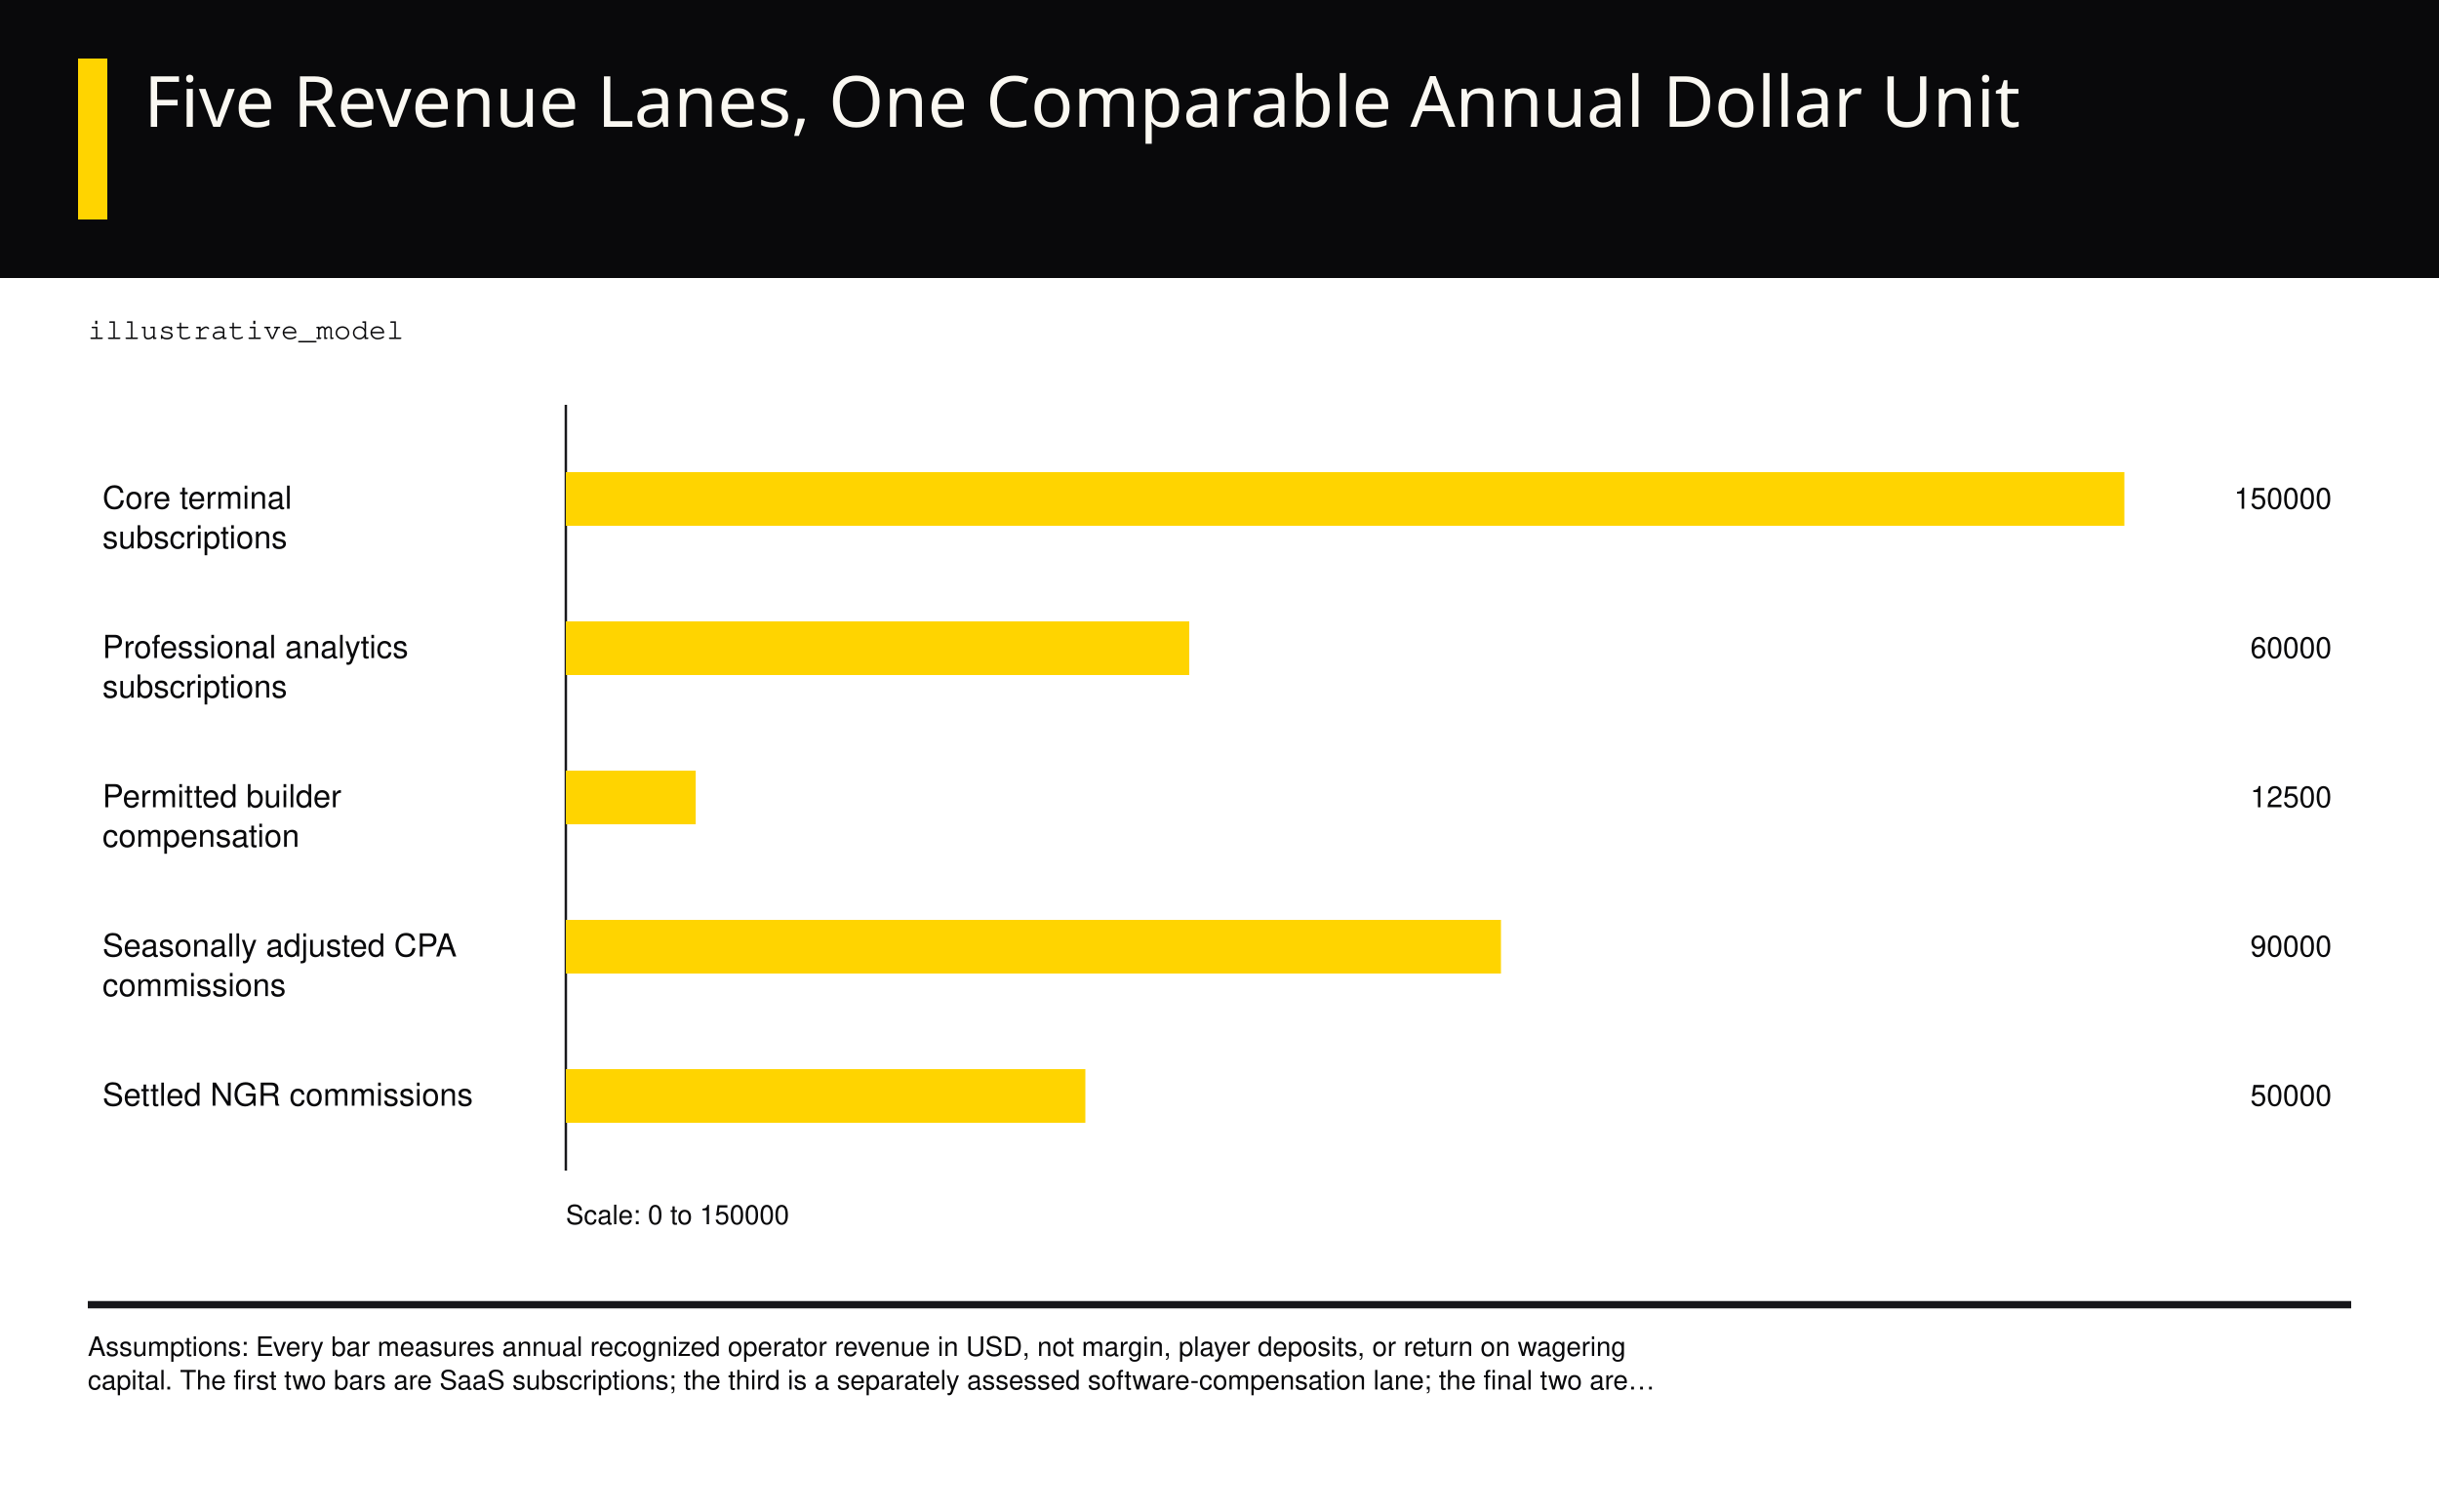
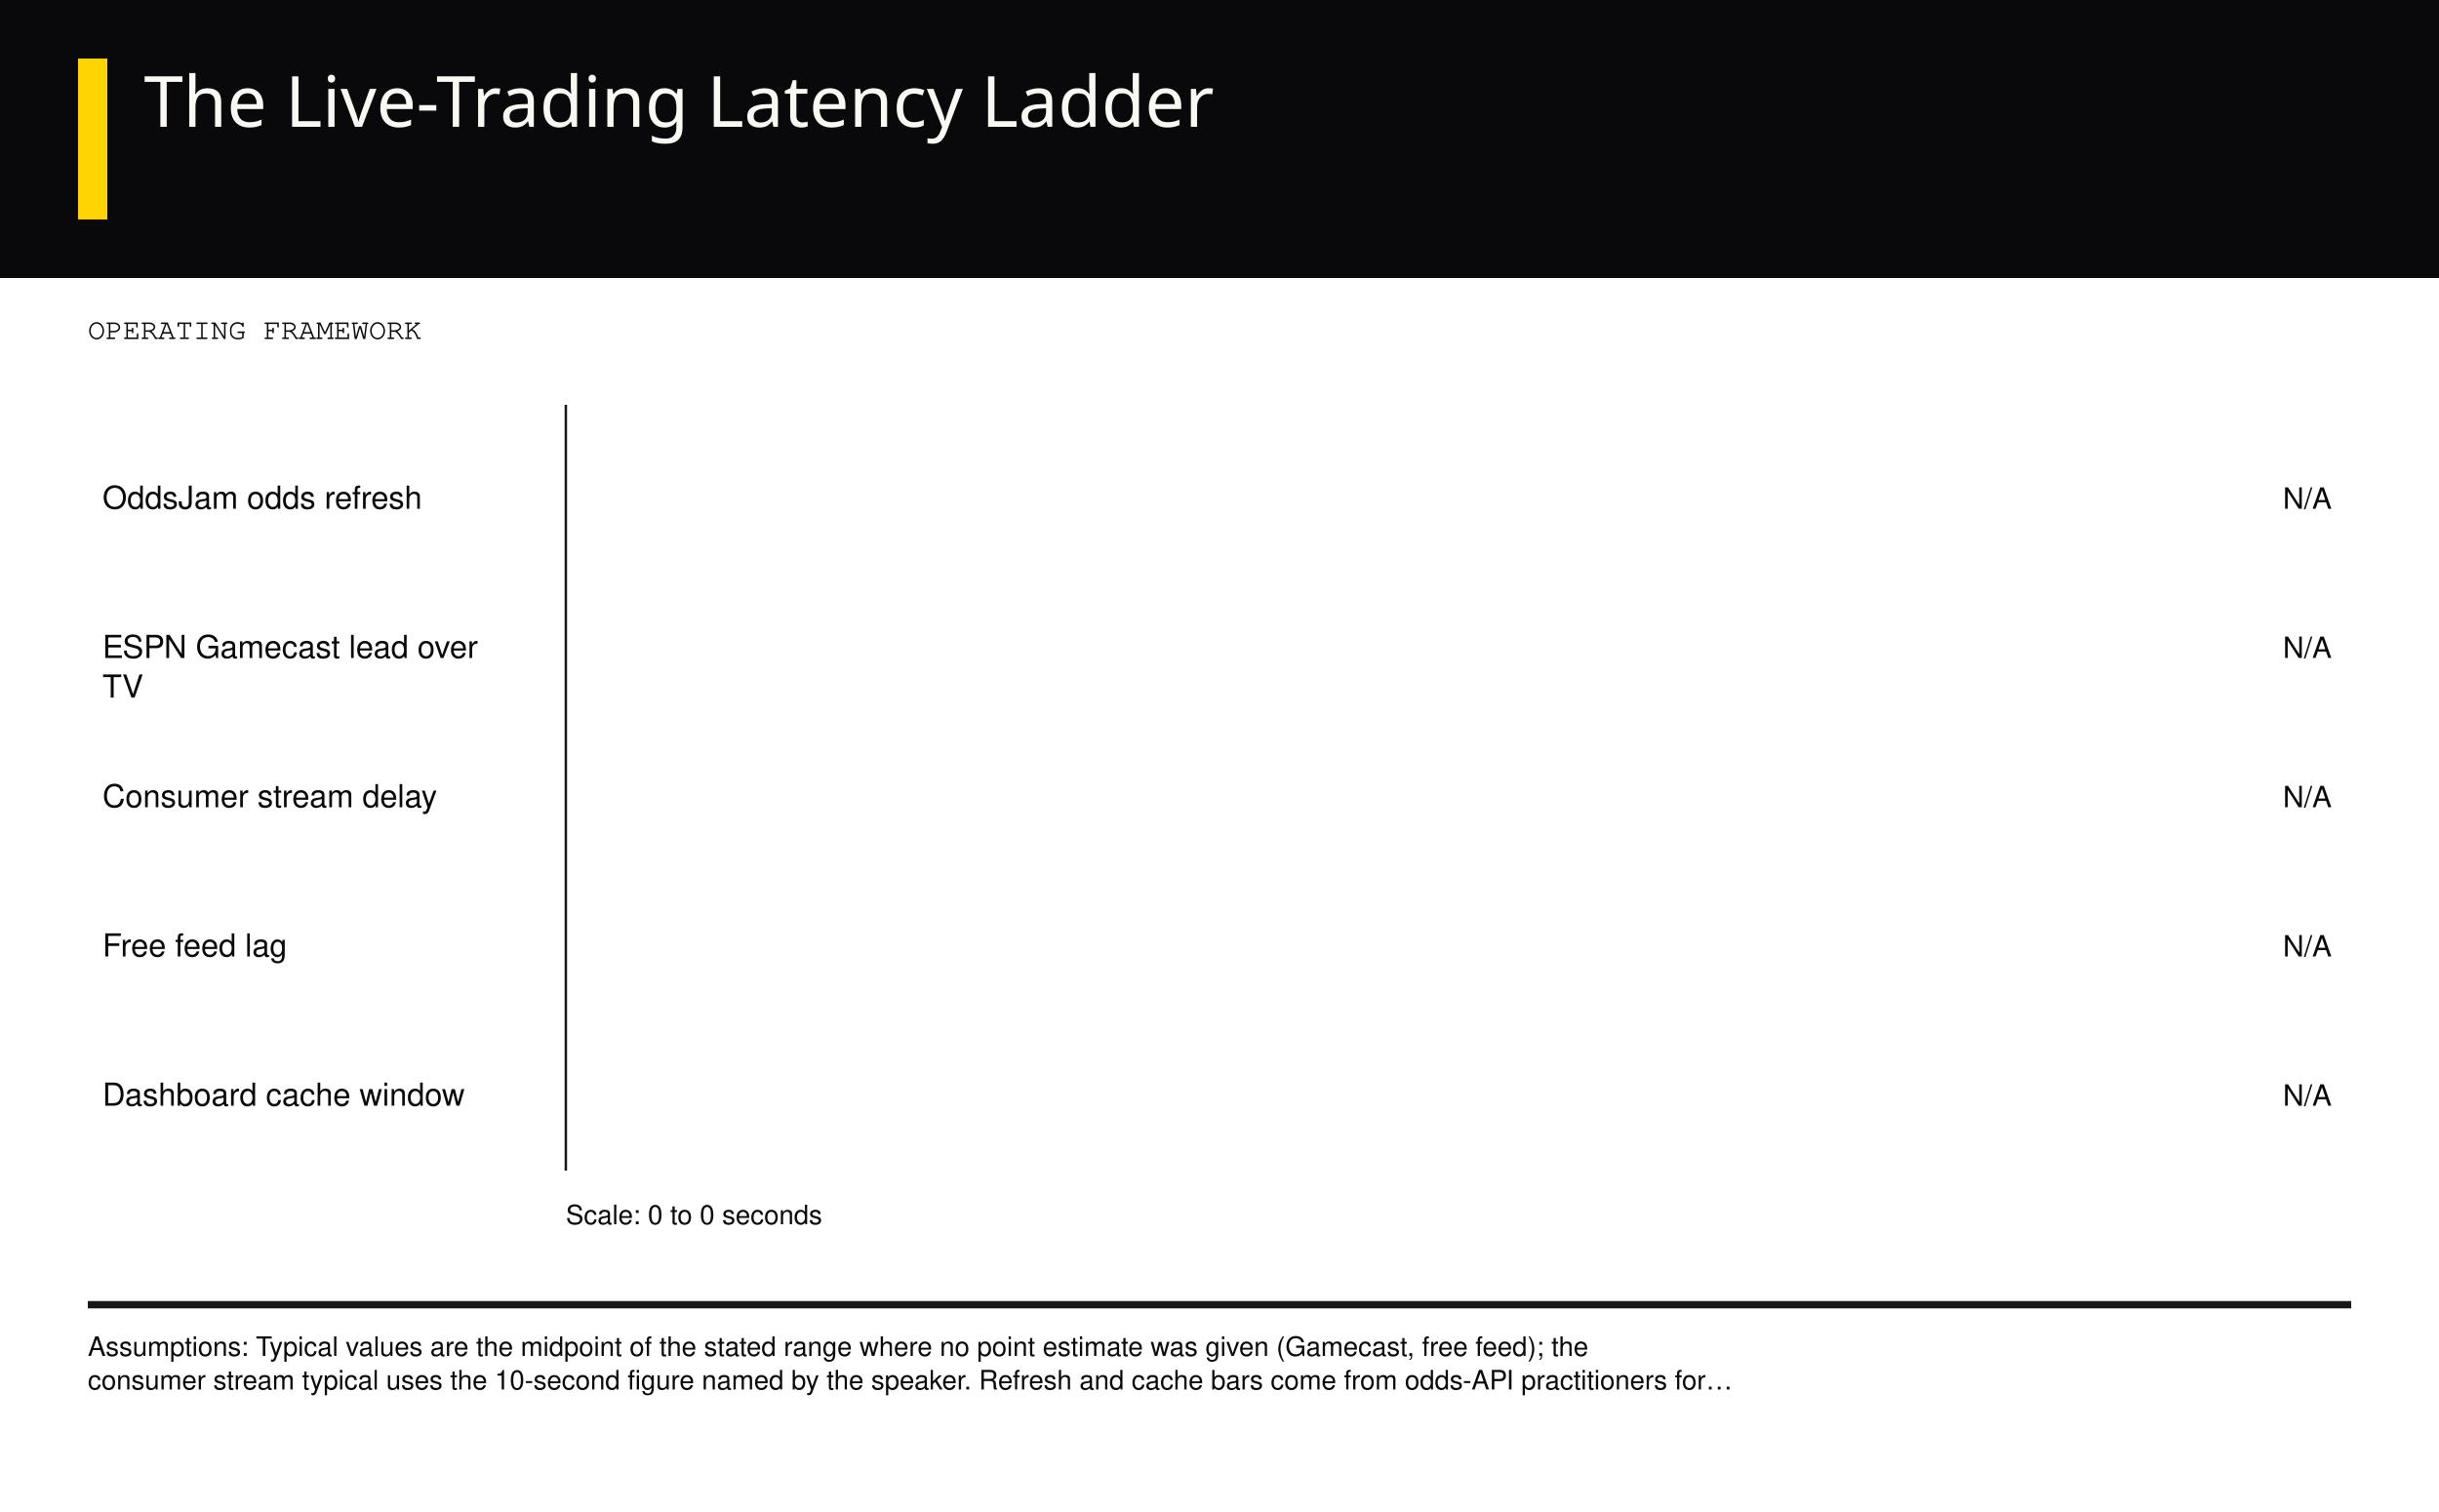
<svg xmlns="http://www.w3.org/2000/svg" viewBox="0 0 1000 620" role="img">
  <rect x="0" y="0" width="1000" height="620" fill="#FFFFFF" stroke="none" stroke-width="1" />
  <rect x="0" y="0" width="1000" height="114" fill="#09090B" stroke="none" stroke-width="1" />
  <rect x="32" y="24" width="12" height="66" fill="#FFD400" stroke="none" stroke-width="1" />
  <text x="59" y="52" font-family="'Arial Narrow', Impact, sans-serif" font-size="29" fill="#FAF8F2" text-anchor="start" style="font-variant-numeric:tabular-nums">
-     <tspan x="59" dy="0">Five Revenue Lanes, One Comparable Annual Dollar Unit</tspan>
+     <tspan x="59" dy="0">The Live-Trading Latency Ladder</tspan>
  </text>
  <text x="36" y="139" font-family="Courier, monospace" font-size="12" fill="#09090B" text-anchor="start" style="font-variant-numeric:tabular-nums">
-     <tspan x="36" dy="0">illustrative_model</tspan>
+     <tspan x="36" dy="0">OPERATING FRAMEWORK</tspan>
  </text>
  <line x1="232.0" y1="166" x2="232.0" y2="480" stroke="#18181B" stroke-width="1" />
  <text x="42" y="208.6" font-family="Helvetica, Arial, sans-serif" font-size="13" fill="#09090B" text-anchor="start" style="font-variant-numeric:tabular-nums">
-     <tspan x="42" dy="0">Core terminal</tspan>
-     <tspan x="42" dy="16.25">subscriptions</tspan>
+     <tspan x="42" dy="0">OddsJam odds refresh</tspan>
  </text>
-   <rect x="232.0" y="193.6" width="639.0" height="22" fill="#FFD400" stroke="none" stroke-width="1" />
  <text x="956" y="208.6" font-family="Helvetica, Arial, sans-serif" font-size="12" fill="#09090B" text-anchor="end" style="font-variant-numeric:tabular-nums">
-     <tspan x="956" dy="0">150000</tspan>
+     <tspan x="956" dy="0">N/A</tspan>
  </text>
  <text x="42" y="269.8" font-family="Helvetica, Arial, sans-serif" font-size="13" fill="#09090B" text-anchor="start" style="font-variant-numeric:tabular-nums">
-     <tspan x="42" dy="0">Professional analytics</tspan>
-     <tspan x="42" dy="16.25">subscriptions</tspan>
+     <tspan x="42" dy="0">ESPN Gamecast lead over</tspan>
+     <tspan x="42" dy="16.25">TV</tspan>
  </text>
-   <rect x="232.0" y="254.8" width="255.6" height="22" fill="#FFD400" stroke="none" stroke-width="1" />
  <text x="956" y="269.8" font-family="Helvetica, Arial, sans-serif" font-size="12" fill="#09090B" text-anchor="end" style="font-variant-numeric:tabular-nums">
-     <tspan x="956" dy="0">60000</tspan>
+     <tspan x="956" dy="0">N/A</tspan>
  </text>
  <text x="42" y="331.0" font-family="Helvetica, Arial, sans-serif" font-size="13" fill="#09090B" text-anchor="start" style="font-variant-numeric:tabular-nums">
-     <tspan x="42" dy="0">Permitted builder</tspan>
-     <tspan x="42" dy="16.25">compensation</tspan>
+     <tspan x="42" dy="0">Consumer stream delay</tspan>
  </text>
-   <rect x="232.0" y="316.0" width="53.25" height="22" fill="#FFD400" stroke="none" stroke-width="1" />
  <text x="956" y="331.0" font-family="Helvetica, Arial, sans-serif" font-size="12" fill="#09090B" text-anchor="end" style="font-variant-numeric:tabular-nums">
-     <tspan x="956" dy="0">12500</tspan>
+     <tspan x="956" dy="0">N/A</tspan>
  </text>
  <text x="42" y="392.2" font-family="Helvetica, Arial, sans-serif" font-size="13" fill="#09090B" text-anchor="start" style="font-variant-numeric:tabular-nums">
-     <tspan x="42" dy="0">Seasonally adjusted CPA</tspan>
-     <tspan x="42" dy="16.25">commissions</tspan>
+     <tspan x="42" dy="0">Free feed lag</tspan>
  </text>
-   <rect x="232.0" y="377.2" width="383.4" height="22" fill="#FFD400" stroke="none" stroke-width="1" />
  <text x="956" y="392.2" font-family="Helvetica, Arial, sans-serif" font-size="12" fill="#09090B" text-anchor="end" style="font-variant-numeric:tabular-nums">
-     <tspan x="956" dy="0">90000</tspan>
+     <tspan x="956" dy="0">N/A</tspan>
  </text>
  <text x="42" y="453.4" font-family="Helvetica, Arial, sans-serif" font-size="13" fill="#09090B" text-anchor="start" style="font-variant-numeric:tabular-nums">
-     <tspan x="42" dy="0">Settled NGR commissions</tspan>
+     <tspan x="42" dy="0">Dashboard cache window</tspan>
  </text>
-   <rect x="232.0" y="438.4" width="213.0" height="22" fill="#FFD400" stroke="none" stroke-width="1" />
  <text x="956" y="453.4" font-family="Helvetica, Arial, sans-serif" font-size="12" fill="#09090B" text-anchor="end" style="font-variant-numeric:tabular-nums">
-     <tspan x="956" dy="0">50000</tspan>
+     <tspan x="956" dy="0">N/A</tspan>
  </text>
  <text x="232" y="502" font-family="Helvetica, Arial, sans-serif" font-size="11" fill="#09090B" text-anchor="start" style="font-variant-numeric:tabular-nums">
-     <tspan x="232" dy="0">Scale: 0 to 150000</tspan>
+     <tspan x="232" dy="0">Scale: 0 to 0 seconds</tspan>
  </text>
  <line x1="36" y1="535" x2="964" y2="535" stroke="#18181B" stroke-width="3" />
  <text x="36" y="556" font-family="Helvetica, Arial, sans-serif" font-size="11" fill="#09090B" text-anchor="start" style="font-variant-numeric:tabular-nums">
-     <tspan x="36" dy="0">Assumptions: Every bar measures annual recognized operator revenue in USD, not margin, player deposits, or return on wagering</tspan>
-     <tspan x="36" dy="13.75">capital. The first two bars are SaaS subscriptions; the third is a separately assessed software-compensation lane; the final two are…</tspan>
+     <tspan x="36" dy="0">Assumptions: Typical values are the midpoint of the stated range where no point estimate was given (Gamecast, free feed); the</tspan>
+     <tspan x="36" dy="13.75">consumer stream typical uses the 10-second figure named by the speaker. Refresh and cache bars come from odds-API practitioners for…</tspan>
  </text>
  <text x="36" y="592" font-family="Helvetica, Arial, sans-serif" font-size="10" fill="#09090B" text-anchor="start" style="font-variant-numeric:tabular-nums">
    <tspan x="36" dy="0" />
  </text>
</svg>
